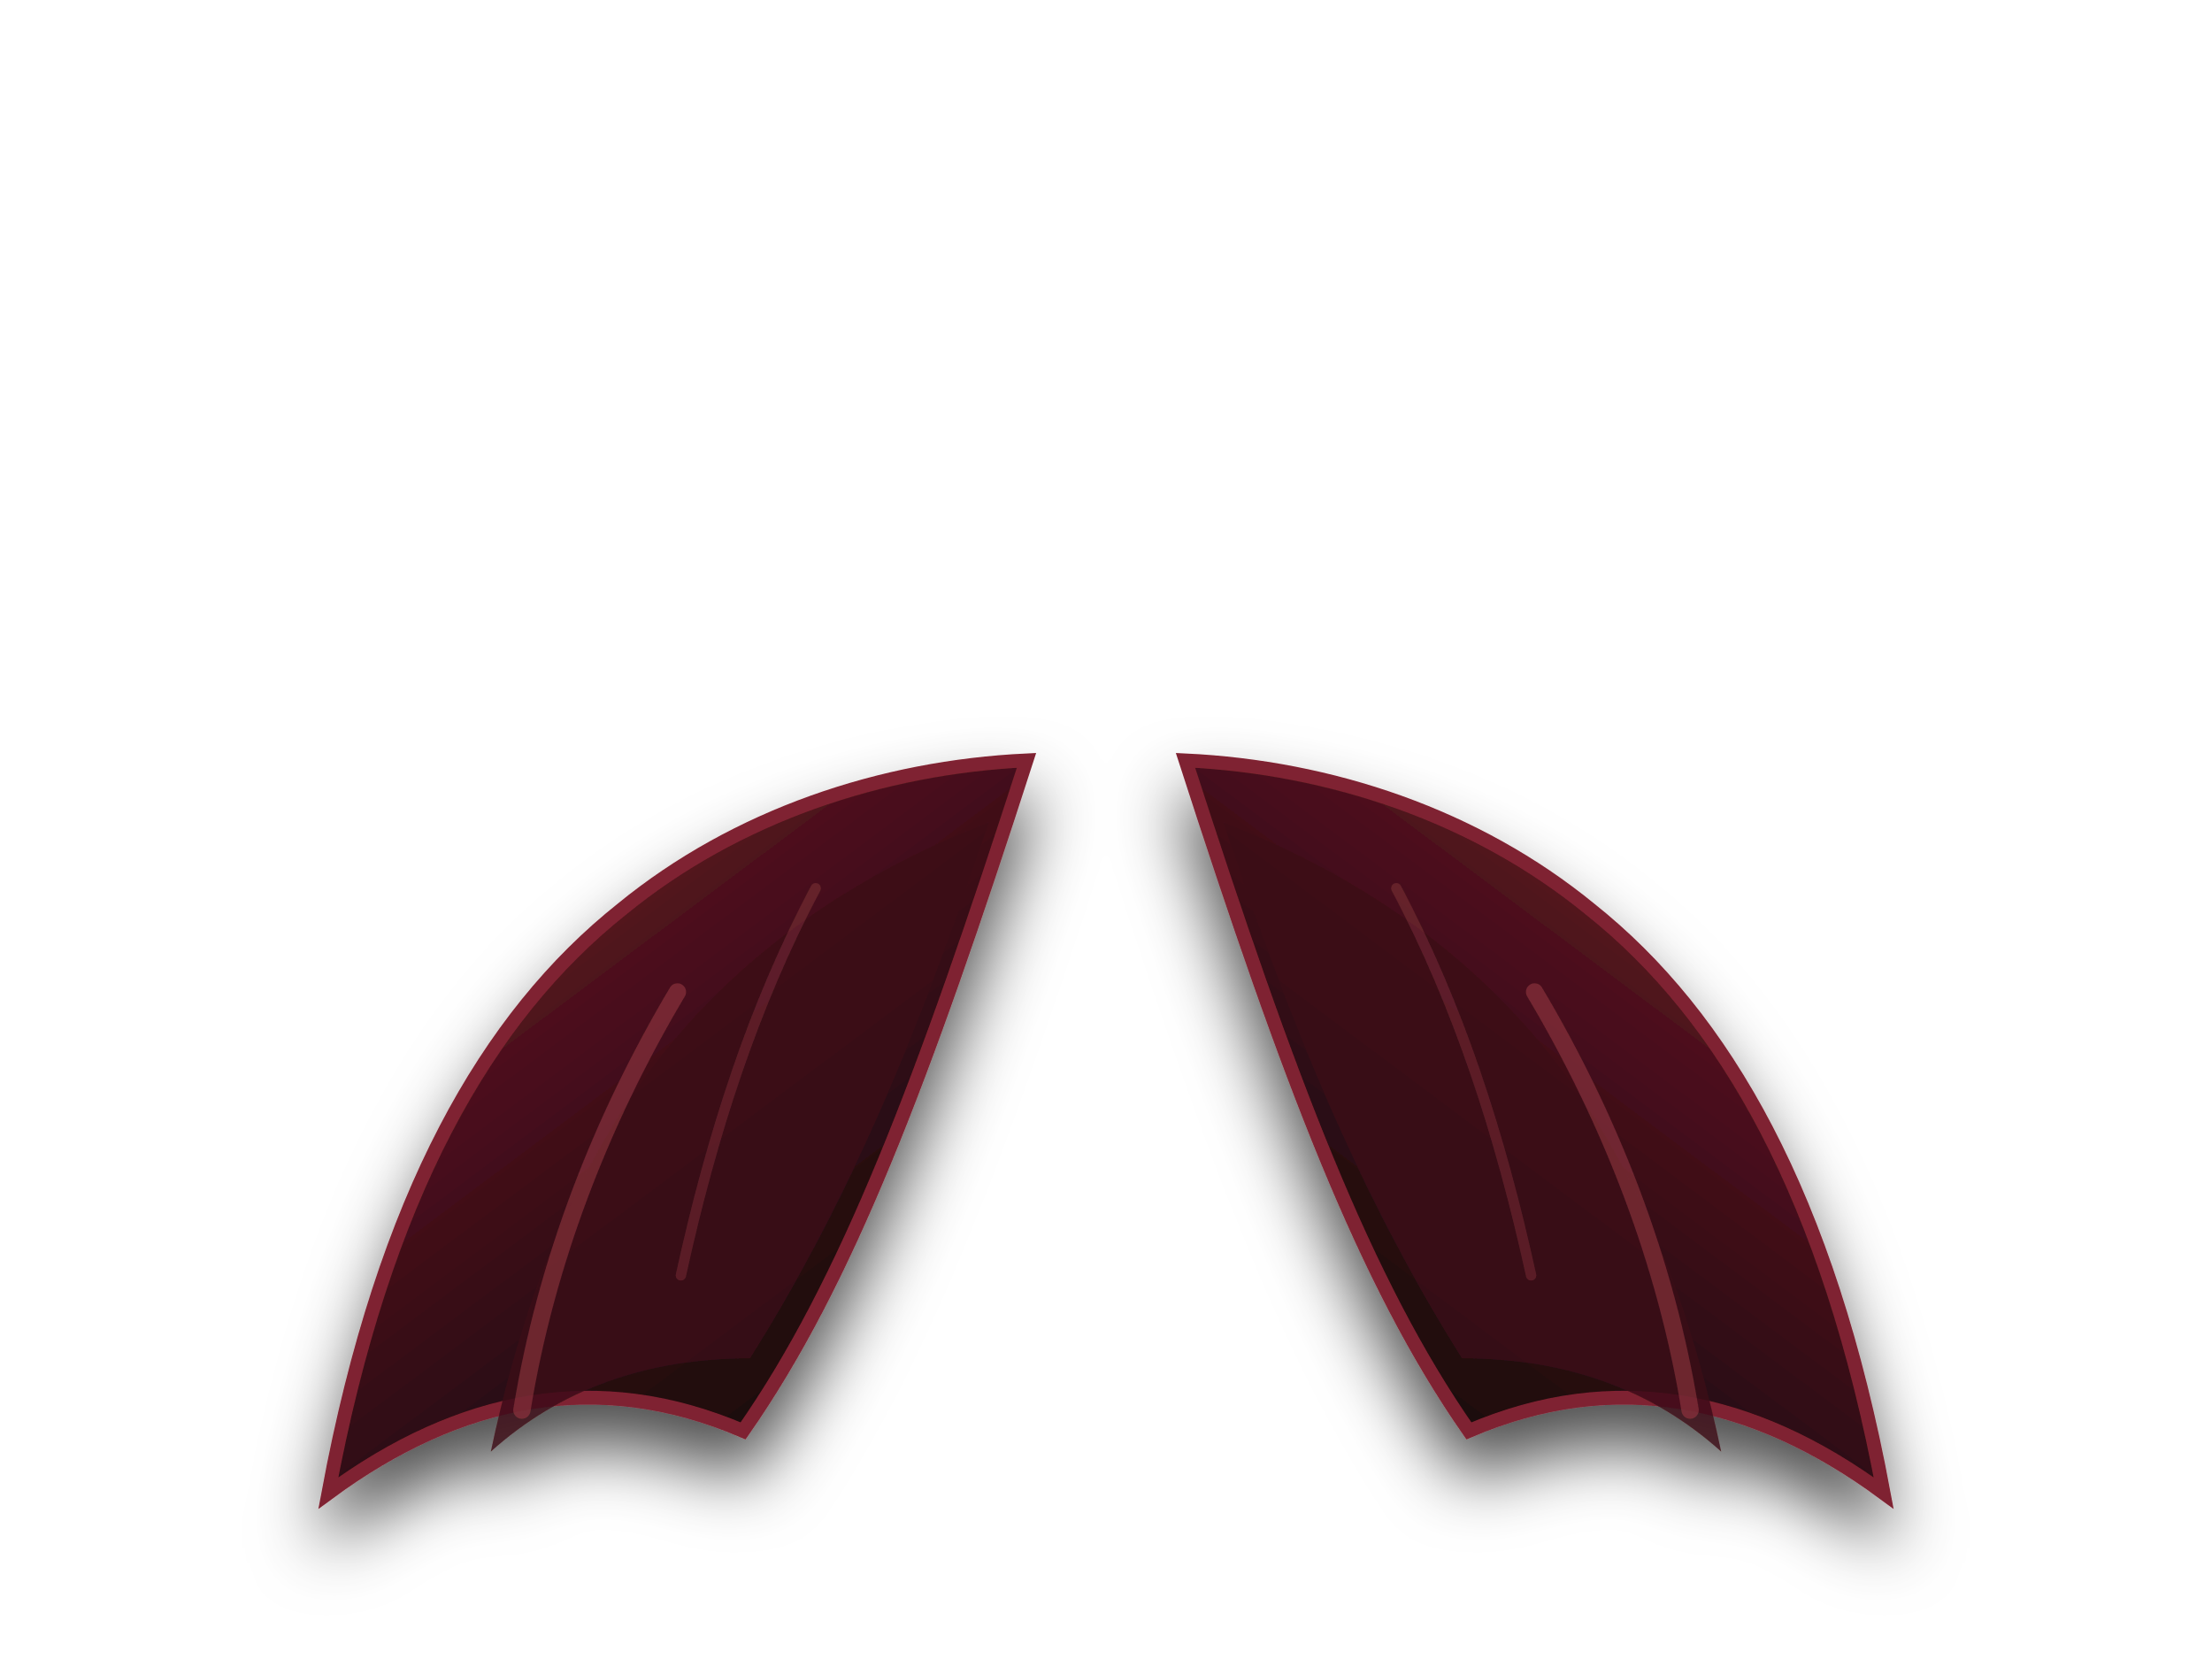
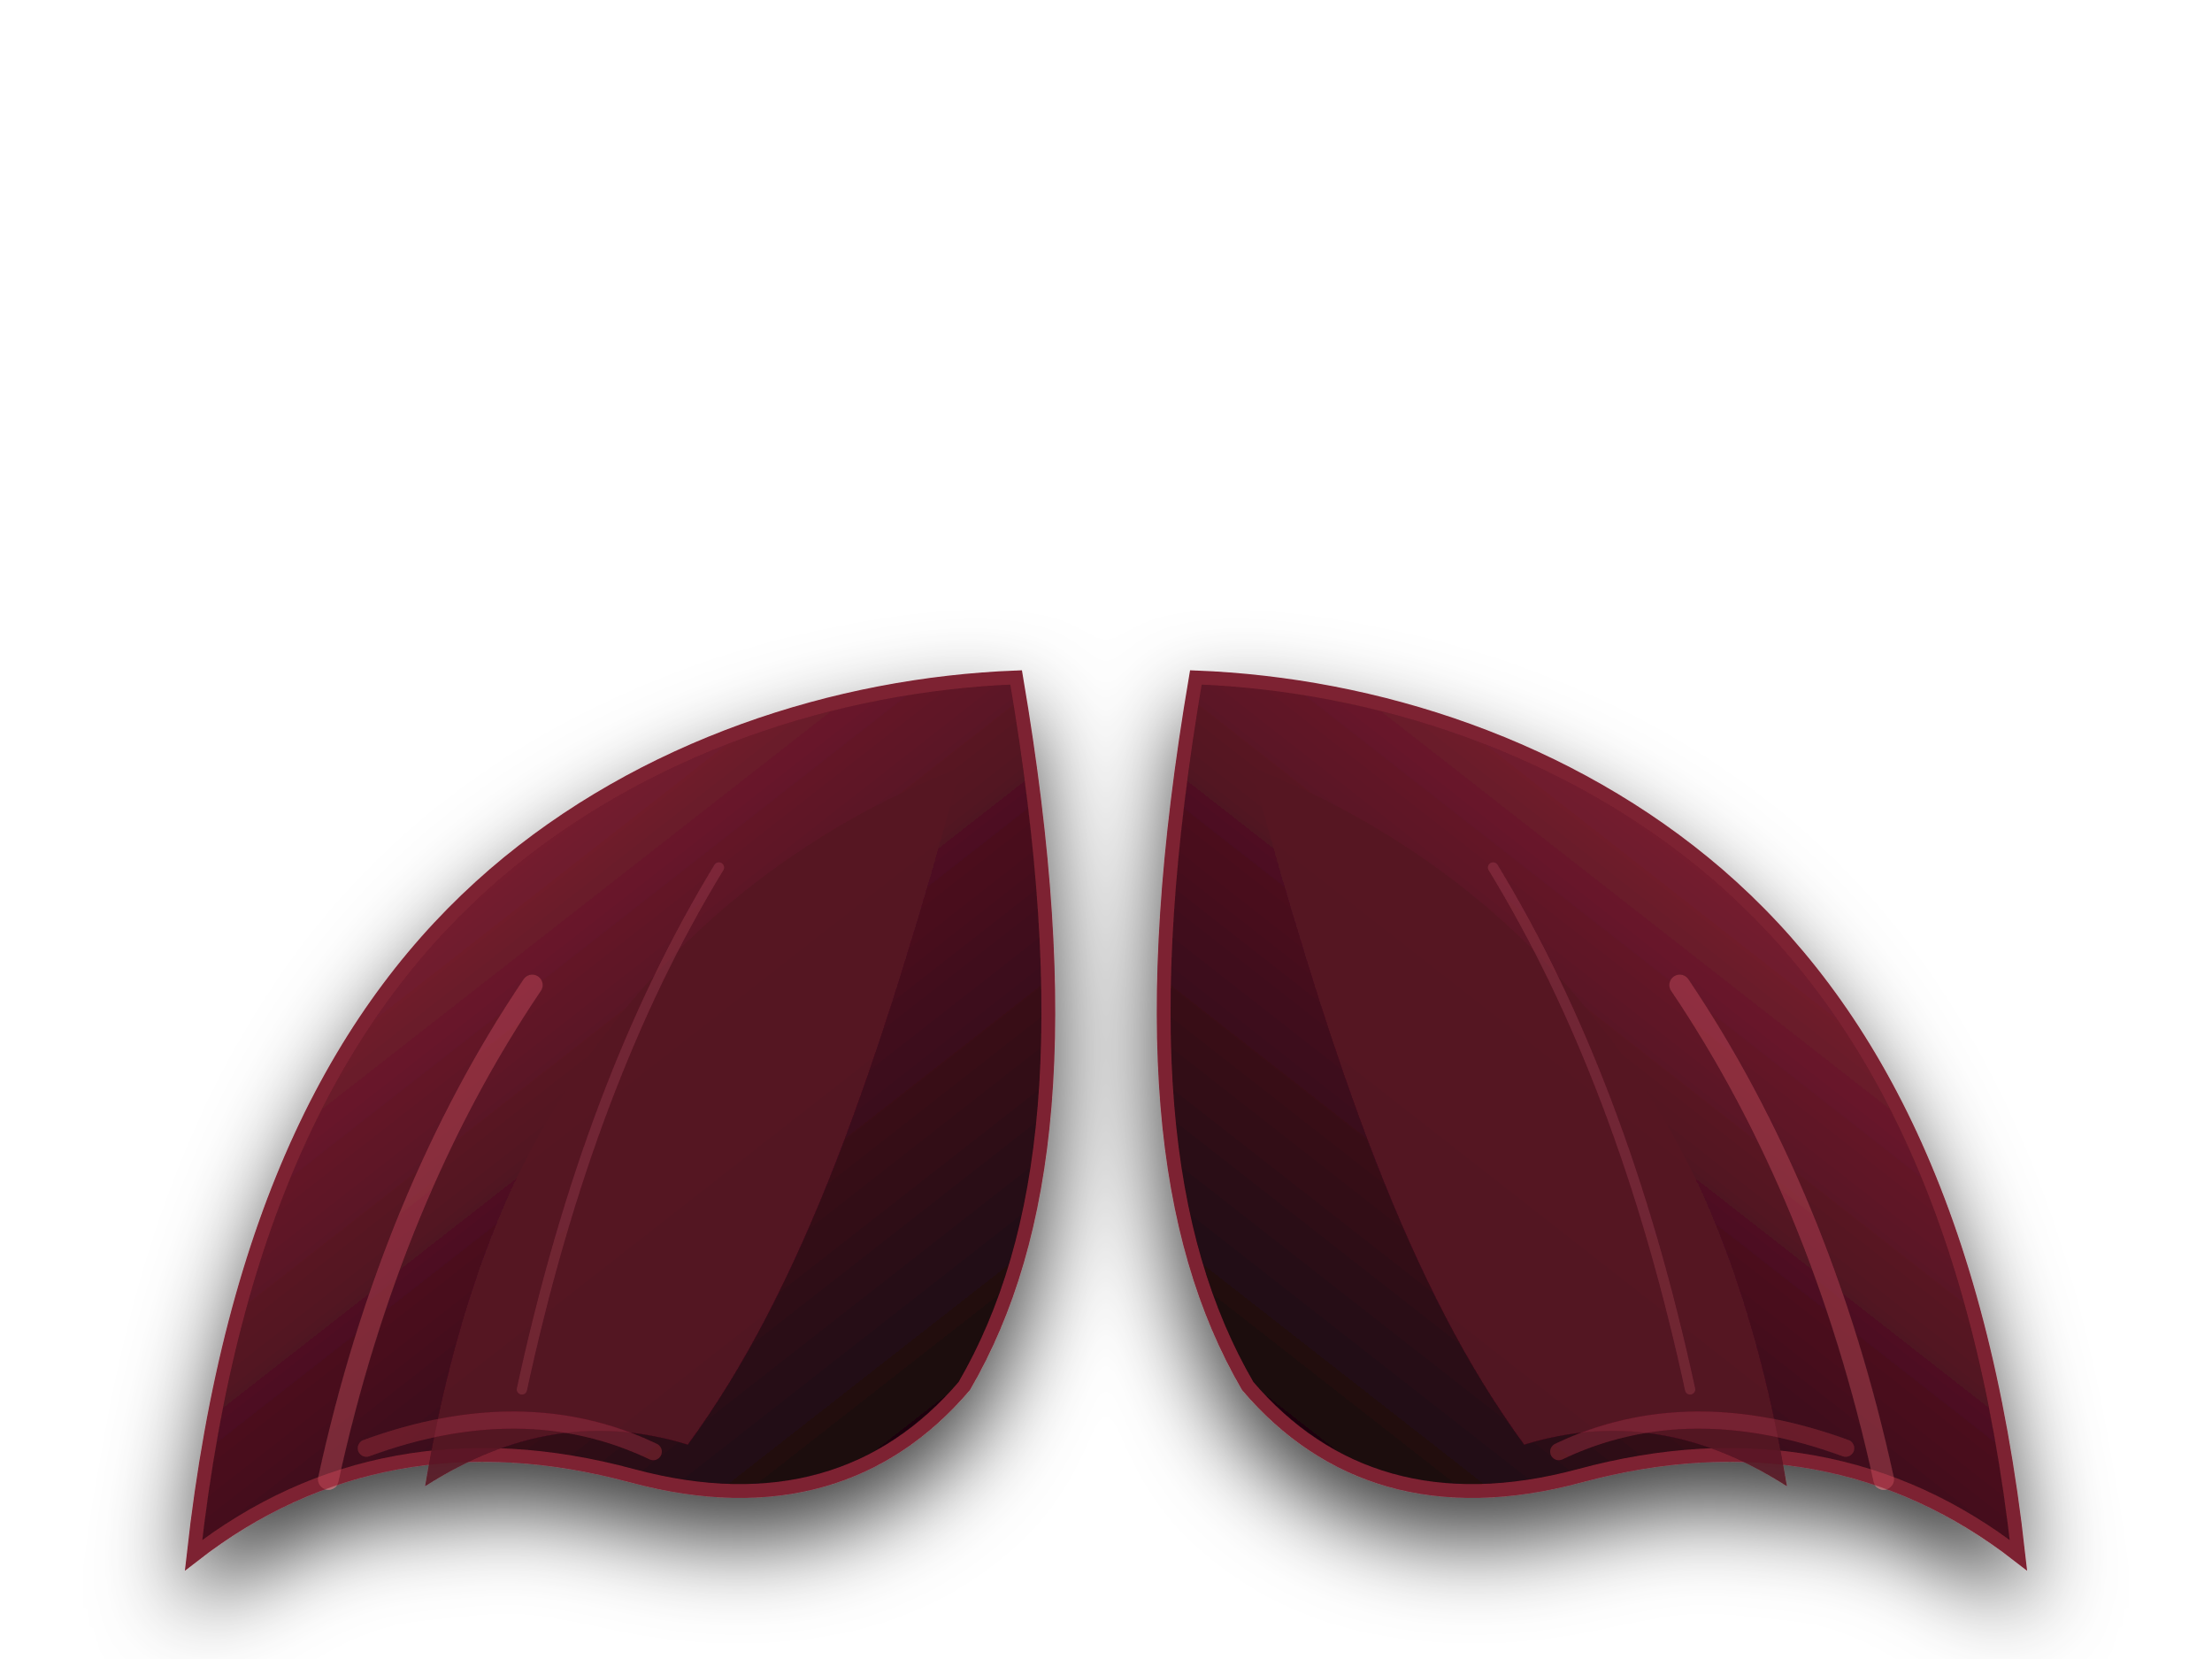
<svg xmlns="http://www.w3.org/2000/svg" viewBox="0 0 640 480" fill="none">
  <defs>
-     <linearGradient id="clothL" x1="118" y1="205" x2="302" y2="451" gradientUnits="userSpaceOnUse">
-       <stop stop-color="#8d2735" />
-       <stop offset=".22" stop-color="#5a1421" />
-       <stop offset=".58" stop-color="#2a0a12" />
-       <stop offset="1" stop-color="#090306" />
+     <linearGradient id="redL" x1="98" y1="196" x2="306" y2="462" gradientUnits="userSpaceOnUse">
+       <stop stop-color="#b23b4d" />
+       <stop offset=".18" stop-color="#7b1f31" />
+       <stop offset=".46" stop-color="#4b101f" />
+       <stop offset=".74" stop-color="#220812" />
+       <stop offset="1" stop-color="#080205" />
    </linearGradient>
-     <linearGradient id="clothR" x1="522" y1="205" x2="338" y2="451" gradientUnits="userSpaceOnUse">
-       <stop stop-color="#8d2735" />
-       <stop offset=".22" stop-color="#5a1421" />
-       <stop offset=".58" stop-color="#2a0a12" />
-       <stop offset="1" stop-color="#090306" />
+     <linearGradient id="redR" x1="542" y1="196" x2="334" y2="462" gradientUnits="userSpaceOnUse">
+       <stop stop-color="#b23b4d" />
+       <stop offset=".18" stop-color="#7b1f31" />
+       <stop offset=".46" stop-color="#4b101f" />
+       <stop offset=".74" stop-color="#220812" />
+       <stop offset="1" stop-color="#080205" />
    </linearGradient>
-     <filter id="shadow" x="-25%" y="-20%" width="150%" height="160%">
-       <feDropShadow dx="0" dy="12" stdDeviation="10" flood-color="#000" flood-opacity=".7" />
+     <filter id="shadow" x="-30%" y="-25%" width="160%" height="170%">
+       <feDropShadow dx="0" dy="12" stdDeviation="13" flood-color="#000" flood-opacity=".78" />
    </filter>
  </defs>
  <g filter="url(#shadow)">
-     <path d="M297 220c-42 2-84 16-117 43-39 31-69 83-85 169 38-28 78-36 120-18 30-43 52-101 82-194Z" fill="url(#clothL)" stroke="#7f2430" stroke-width="4" />
-     <path d="M343 220c42 2 84 16 117 43 39 31 69 83 85 169-38-28-78-36-120-18-30-43-52-101-82-194Z" fill="url(#clothR)" stroke="#7f2430" stroke-width="4" />
-     <path d="M286 238c-49 19-88 50-113 95-14 25-24 54-31 87 20-18 45-27 75-27 27-43 48-91 69-155Z" fill="#3b0d17" opacity=".82" />
-     <path d="M354 238c49 19 88 50 113 95 14 25 24 54 31 87-20-18-45-27-75-27-27-43-48-91-69-155Z" fill="#3b0d17" opacity=".82" />
-     <path d="M196 287c-22 37-38 78-45 121" stroke="#b44551" stroke-width="5" stroke-linecap="round" opacity=".42" />
-     <path d="M444 287c22 37 38 78 45 121" stroke="#b44551" stroke-width="5" stroke-linecap="round" opacity=".42" />
-     <path d="M236 257c-18 34-30 71-39 112" stroke="#d15c64" stroke-width="3" stroke-linecap="round" opacity=".22" />
-     <path d="M404 257c18 34 30 71 39 112" stroke="#d15c64" stroke-width="3" stroke-linecap="round" opacity=".22" />
+     <path d="M294 196c-52 2-108 20-151 57-44 38-76 98-87 197 36-28 79-36 127-23 41 11 73 1 96-26 25-43 32-105 15-205Z" fill="url(#redL)" stroke="#7d2331" stroke-width="4" />
+     <path d="M346 196c52 2 108 20 151 57 44 38 76 98 87 197-36-28-79-36-127-23-41 11-73 1-96-26-25-43-32-105-15-205Z" fill="url(#redR)" stroke="#7d2331" stroke-width="4" />
+     <path d="M278 222c-46 18-84 48-112 90-21 31-35 70-43 118 25-16 50-20 76-12 33-45 55-108 79-196Z" fill="#561323" opacity=".88" />
+     <path d="M362 222c46 18 84 48 112 90 21 31 35 70 43 118-25-16-50-20-76-12-33-45-55-108-79-196Z" fill="#561323" opacity=".88" />
+     <path d="M154 285c-27 40-47 88-59 143" stroke="#da5a67" stroke-width="6" stroke-linecap="round" opacity=".36" />
+     <path d="M486 285c27 40 47 88 59 143" stroke="#da5a67" stroke-width="6" stroke-linecap="round" opacity=".36" />
+     <path d="M208 251c-25 41-44 91-57 151" stroke="#ef7680" stroke-width="3" stroke-linecap="round" opacity=".18" />
+     <path d="M432 251c25 41 44 91 57 151" stroke="#ef7680" stroke-width="3" stroke-linecap="round" opacity=".18" />
+     <path d="M106 419c30-11 58-11 83 1M534 419c-30-11-58-11-83 1" stroke="#9d3040" stroke-width="5" opacity=".45" stroke-linecap="round" />
  </g>
</svg>
